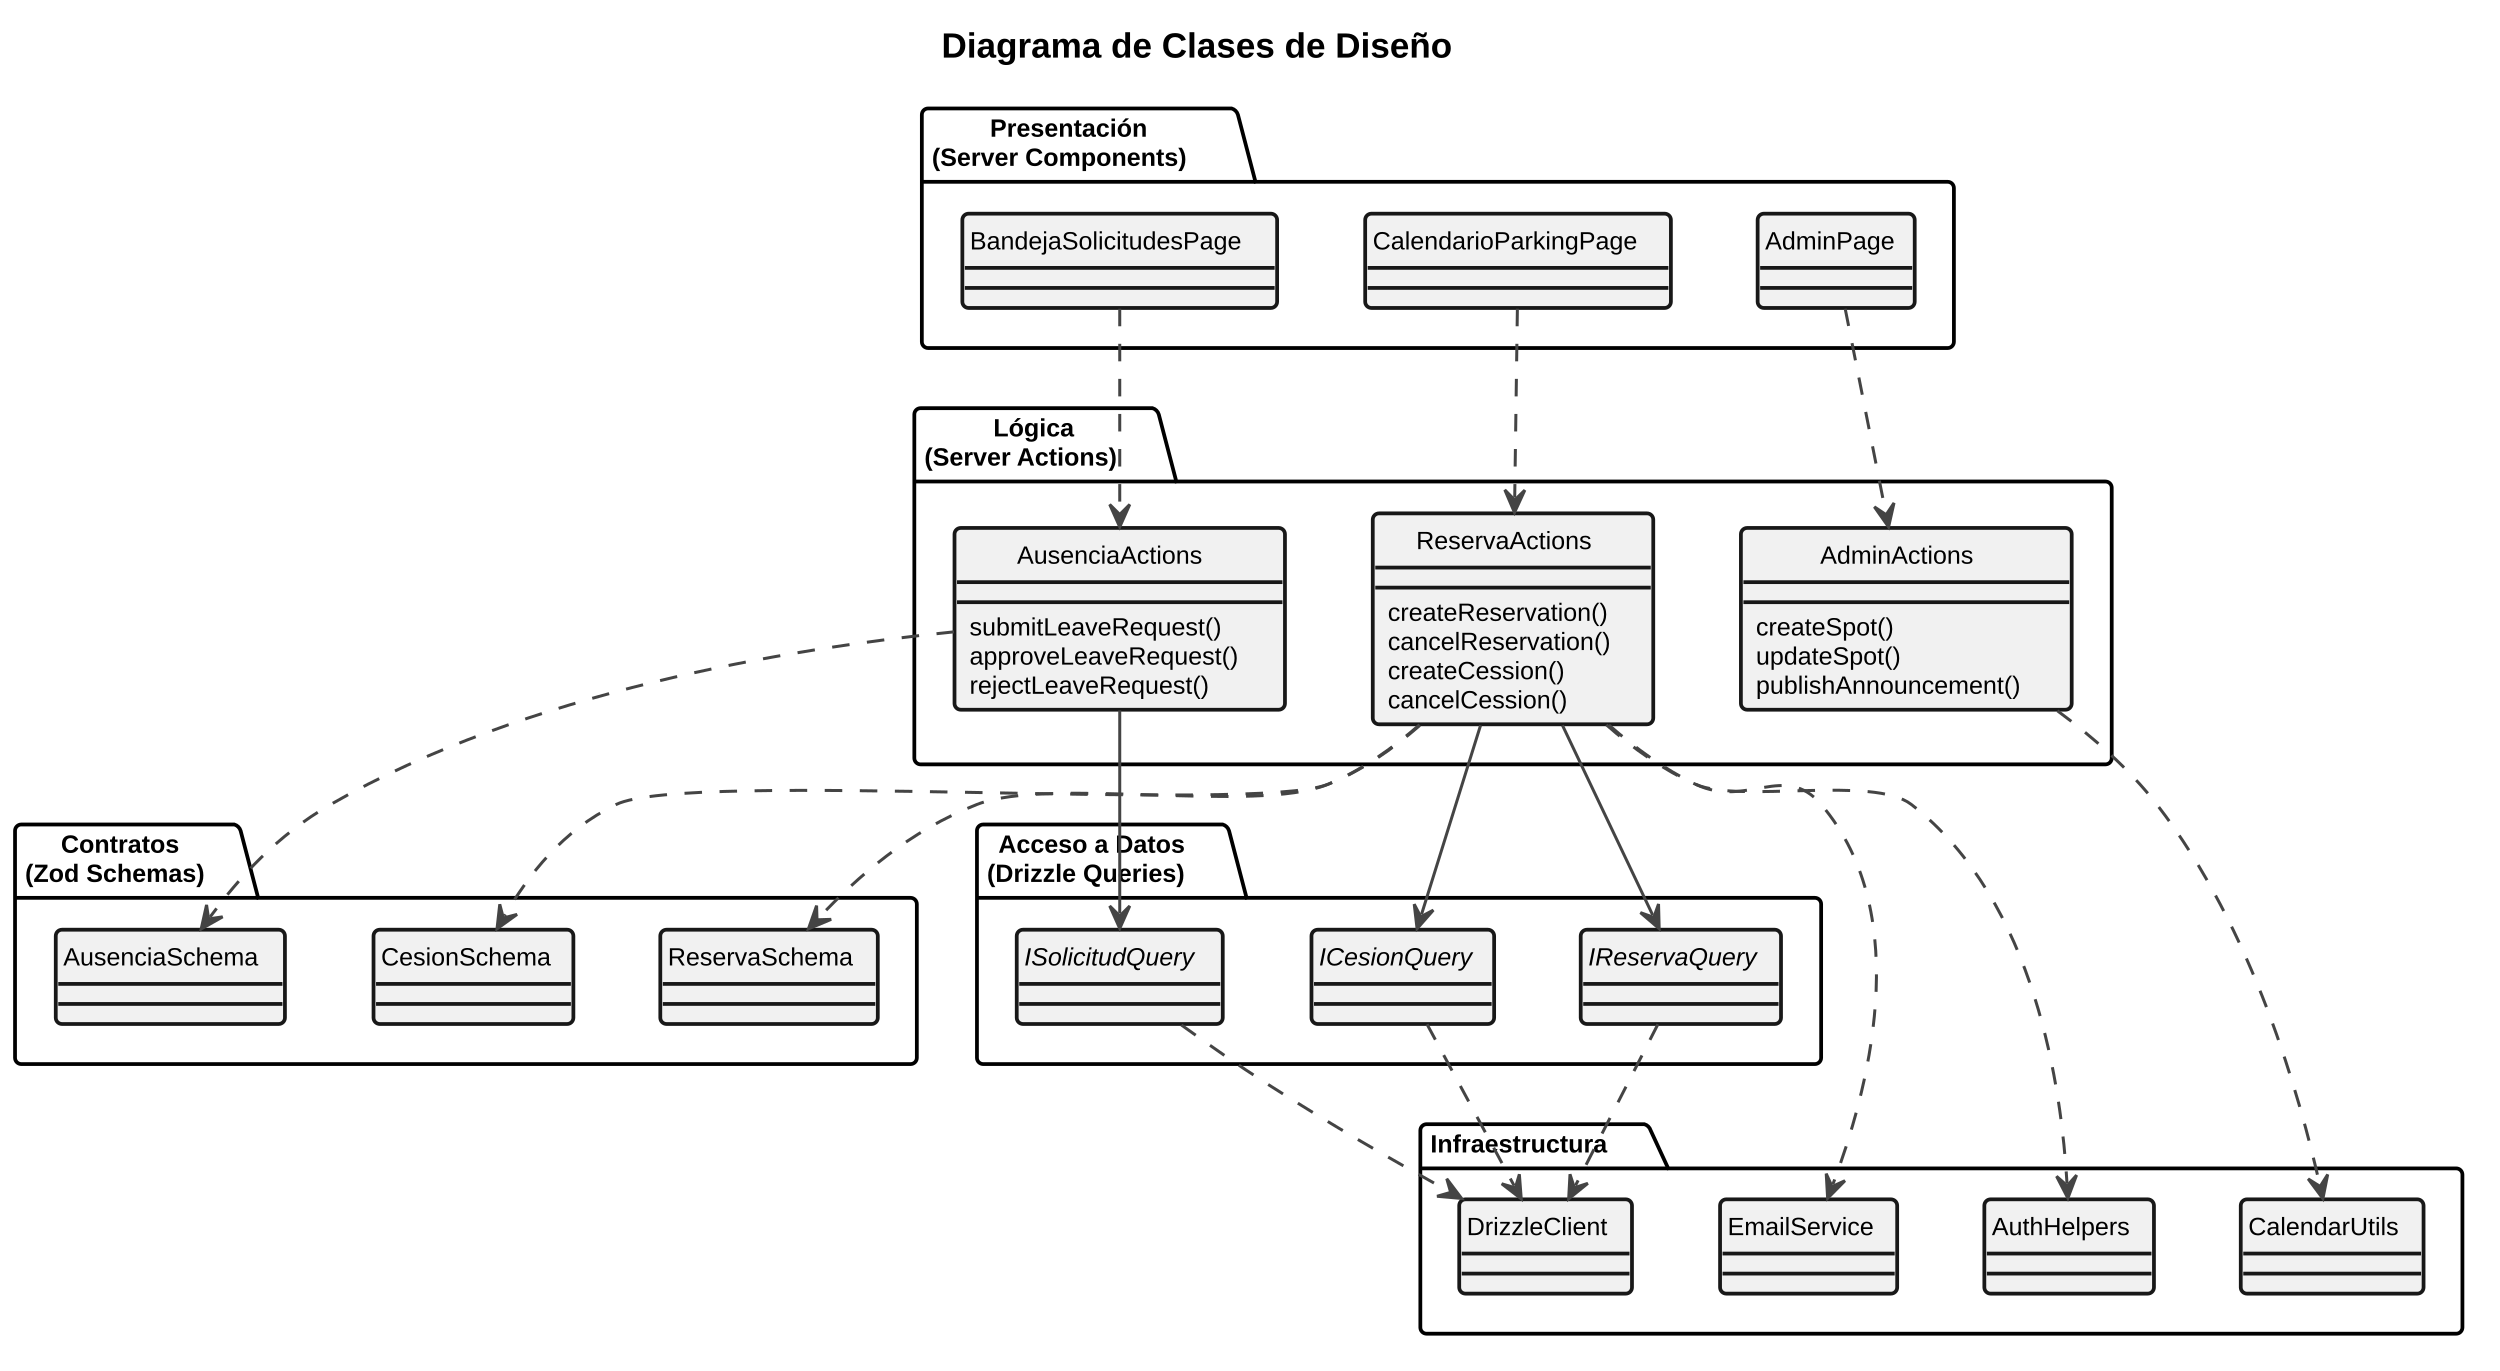
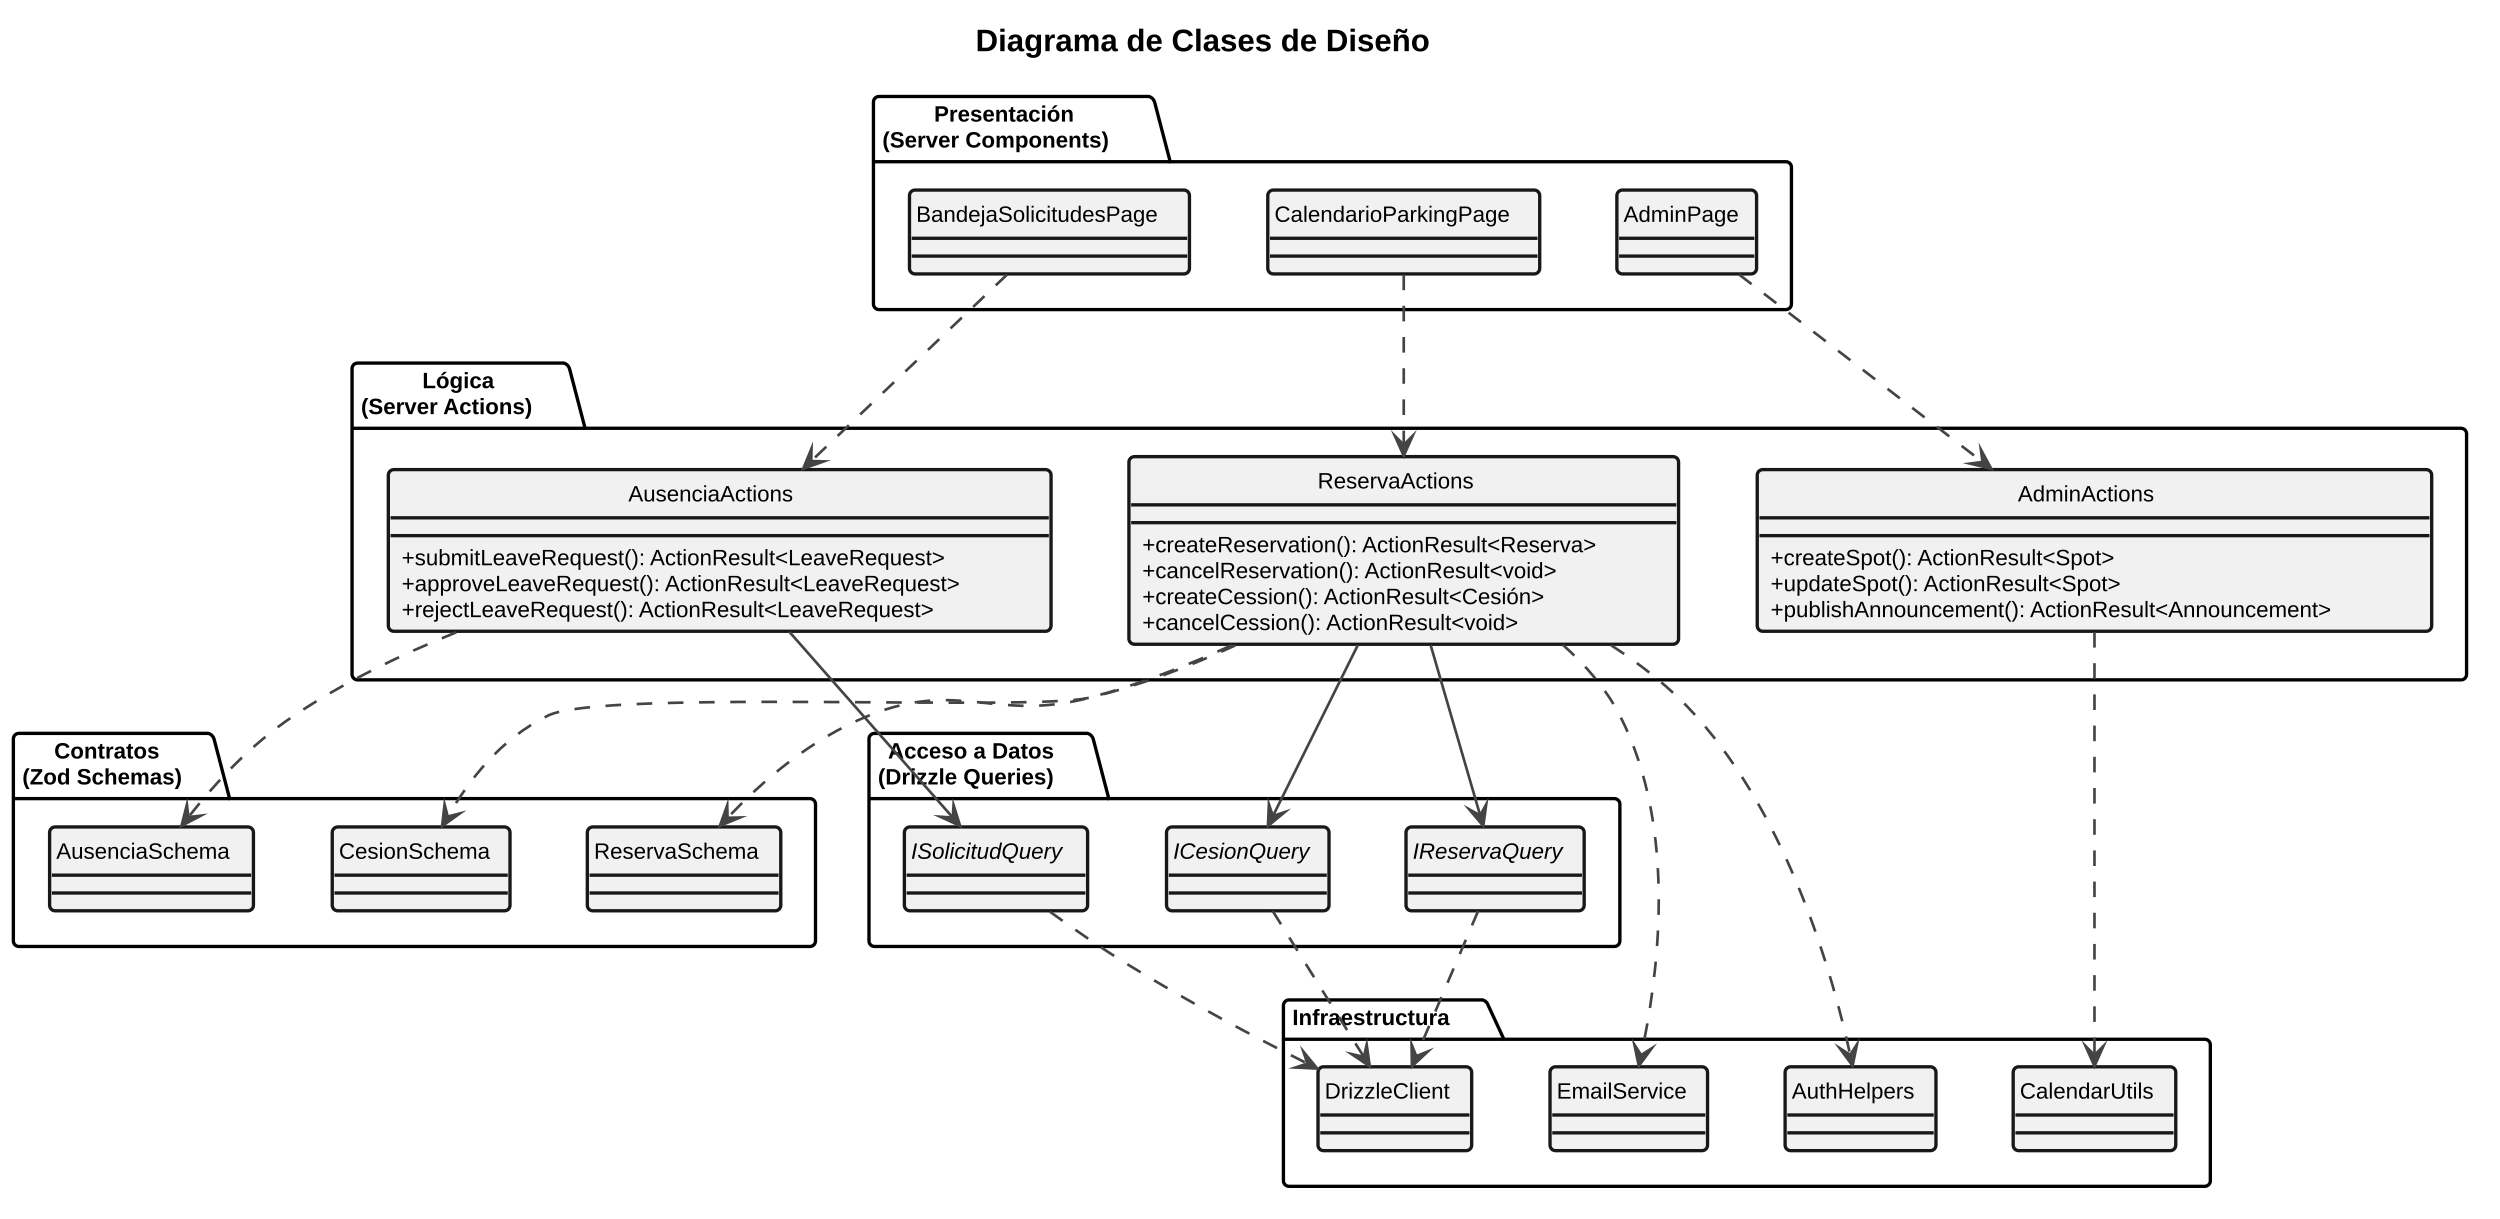
- <svg xmlns="http://www.w3.org/2000/svg" contentStyleType="text/css" data-diagram-type="CLASS" height="547px" preserveAspectRatio="none" style="width:998px;height:547px;background:#FFFFFF;" version="1.1" viewBox="0 0 998 547" width="998px" zoomAndPan="magnify">
+ <svg xmlns="http://www.w3.org/2000/svg" contentStyleType="text/css" data-diagram-type="CLASS" height="547px" preserveAspectRatio="none" style="width:1122px;height:547px;background:#FFFFFF;" version="1.1" viewBox="0 0 1122 547" width="1122px" zoomAndPan="magnify">
  <defs />
  <g>
-     <g class="title" data-source-line="1">
-       <text fill="#000000" font-family="Arial" font-size="14" font-weight="700" lengthAdjust="spacing" textLength="239.319" x="375.84" y="22.995">Diagrama de Clases de Diseño</text>
-     </g>
-     <g class="cluster" data-qualified-name="Presentaci.n.n.Server Components." data-source-line="16" id="ent0002">
-       <path d="M370.5,43.297 L491.681,43.297 A3.75,3.75 0 0 1 494.181,45.797 L501.181,72.578 L777.5,72.578 A2.5,2.5 0 0 1 780,75.078 L780,136.437 A2.5,2.5 0 0 1 777.5,138.937 L370.5,138.937 A2.5,2.5 0 0 1 368,136.437 L368,45.797 A2.5,2.5 0 0 1 370.5,43.297" fill="none" style="stroke:#000000;stroke-width:1.5;" />
-       <line style="stroke:#000000;stroke-width:1.5;" x1="368" x2="501.181" y1="72.578" y2="72.578" />
-       <text fill="#000000" font-family="Arial" font-size="10" font-weight="700" lengthAdjust="spacing" textLength="73.769" x="395.206" y="54.579">Presentación</text>
-       <text fill="#000000" font-family="Arial" font-size="10" font-weight="700" lengthAdjust="spacing" textLength="120.181" x="372" y="66.22">(Server Components)</text>
-     </g>
-     <g class="cluster" data-qualified-name="L.gica.n.Server Actions." data-source-line="24" id="ent0006">
-       <path d="M367.5,162.937 L460.087,162.937 A3.75,3.75 0 0 1 462.587,165.437 L469.587,192.218 L840.5,192.218 A2.5,2.5 0 0 1 843,194.718 L843,302.637 A2.5,2.5 0 0 1 840.5,305.137 L367.5,305.137 A2.5,2.5 0 0 1 365,302.637 L365,165.437 A2.5,2.5 0 0 1 367.5,162.937" fill="none" style="stroke:#000000;stroke-width:1.5;" />
-       <line style="stroke:#000000;stroke-width:1.5;" x1="365" x2="469.587" y1="192.218" y2="192.218" />
-       <text fill="#000000" font-family="Arial" font-size="10" font-weight="700" lengthAdjust="spacing" textLength="36.504" x="396.541" y="174.219">Lógica</text>
-       <text fill="#000000" font-family="Arial" font-size="10" font-weight="700" lengthAdjust="spacing" textLength="91.587" x="369" y="185.86">(Server Actions)</text>
-     </g>
-     <g class="cluster" data-qualified-name="Contratos.n.Zod Schemas." data-source-line="45" id="ent0010">
+     <g class="title" data-source-line="2">
+       <text fill="#000000" font-family="Arial" font-size="14" font-weight="700" lengthAdjust="spacing" textLength="239.319" x="437.84" y="22.995">Diagrama de Clases de Diseño</text>
+     </g>
+     <g class="cluster" data-qualified-name="Presentaci.n.n.Server Components." data-source-line="17" id="ent0001">
+       <path d="M394.5,43.297 L515.681,43.297 A3.75,3.75 0 0 1 518.181,45.797 L525.181,72.578 L801.5,72.578 A2.5,2.5 0 0 1 804,75.078 L804,136.437 A2.5,2.5 0 0 1 801.5,138.937 L394.5,138.937 A2.5,2.5 0 0 1 392,136.437 L392,45.797 A2.5,2.5 0 0 1 394.5,43.297" fill="none" style="stroke:#000000;stroke-width:1.5;" />
+       <line style="stroke:#000000;stroke-width:1.5;" x1="392" x2="525.181" y1="72.578" y2="72.578" />
+       <text fill="#000000" font-family="Arial" font-size="10" font-weight="700" lengthAdjust="spacing" textLength="73.769" x="419.206" y="54.579">Presentación</text>
+       <text fill="#000000" font-family="Arial" font-size="10" font-weight="700" lengthAdjust="spacing" textLength="120.181" x="396" y="66.22">(Server Components)</text>
+     </g>
+     <g class="cluster" data-qualified-name="L.gica.n.Server Actions." data-source-line="25" id="ent0005">
+       <path d="M160.5,162.937 L253.087,162.937 A3.75,3.75 0 0 1 255.587,165.437 L262.587,192.218 L1104.5,192.218 A2.5,2.5 0 0 1 1107,194.718 L1107,302.637 A2.5,2.5 0 0 1 1104.5,305.137 L160.5,305.137 A2.5,2.5 0 0 1 158,302.637 L158,165.437 A2.5,2.5 0 0 1 160.5,162.937" fill="none" style="stroke:#000000;stroke-width:1.5;" />
+       <line style="stroke:#000000;stroke-width:1.5;" x1="158" x2="262.587" y1="192.218" y2="192.218" />
+       <text fill="#000000" font-family="Arial" font-size="10" font-weight="700" lengthAdjust="spacing" textLength="36.504" x="189.542" y="174.219">Lógica</text>
+       <text fill="#000000" font-family="Arial" font-size="10" font-weight="700" lengthAdjust="spacing" textLength="91.587" x="162" y="185.86">(Server Actions)</text>
+     </g>
+     <g class="cluster" data-qualified-name="Contratos.n.Zod Schemas." data-source-line="46" id="ent0009">
      <path d="M8.5,329.137 L93.553,329.137 A3.75,3.75 0 0 1 96.053,331.637 L103.053,358.418 L363.5,358.418 A2.5,2.5 0 0 1 366,360.918 L366,422.277 A2.5,2.5 0 0 1 363.5,424.777 L8.5,424.777 A2.5,2.5 0 0 1 6,422.277 L6,331.637 A2.5,2.5 0 0 1 8.5,329.137" fill="none" style="stroke:#000000;stroke-width:1.5;" />
      <line style="stroke:#000000;stroke-width:1.5;" x1="6" x2="103.053" y1="358.418" y2="358.418" />
      <text fill="#000000" font-family="Arial" font-size="10" font-weight="700" lengthAdjust="spacing" textLength="55.391" x="24.331" y="340.419">Contratos</text>
      <text fill="#000000" font-family="Arial" font-size="10" font-weight="700" lengthAdjust="spacing" textLength="84.053" x="10" y="352.06">(Zod Schemas)</text>
    </g>
-     <g class="cluster" data-qualified-name="Acceso a Datos.n.Drizzle Queries." data-source-line="53" id="ent0014">
+     <g class="cluster" data-qualified-name="Acceso a Datos.n.Drizzle Queries." data-source-line="54" id="ent0013">
      <path d="M392.5,329.137 L488.129,329.137 A3.75,3.75 0 0 1 490.629,331.637 L497.629,358.418 L724.5,358.418 A2.5,2.5 0 0 1 727,360.918 L727,422.277 A2.5,2.5 0 0 1 724.5,424.777 L392.5,424.777 A2.5,2.5 0 0 1 390,422.277 L390,331.637 A2.5,2.5 0 0 1 392.5,329.137" fill="none" style="stroke:#000000;stroke-width:1.5;" />
      <line style="stroke:#000000;stroke-width:1.5;" x1="390" x2="497.629" y1="358.418" y2="358.418" />
      <text fill="#000000" font-family="Arial" font-size="10" font-weight="700" lengthAdjust="spacing" textLength="85.561" x="398.534" y="340.419">Acceso a Datos</text>
      <text fill="#000000" font-family="Arial" font-size="10" font-weight="700" lengthAdjust="spacing" textLength="94.629" x="394" y="352.06">(Drizzle Queries)</text>
    </g>
-     <g class="cluster" data-qualified-name="Infraestructura" data-source-line="61" id="ent0018">
-       <path d="M569.5,448.777 L656.442,448.777 A3.75,3.75 0 0 1 658.942,451.277 L665.942,466.418 L980.5,466.418 A2.5,2.5 0 0 1 983,468.918 L983,529.917 A2.5,2.5 0 0 1 980.5,532.417 L569.5,532.417 A2.5,2.5 0 0 1 567,529.917 L567,451.277 A2.5,2.5 0 0 1 569.5,448.777" fill="none" style="stroke:#000000;stroke-width:1.5;" />
-       <line style="stroke:#000000;stroke-width:1.5;" x1="567" x2="665.942" y1="466.418" y2="466.418" />
-       <text fill="#000000" font-family="Arial" font-size="10" font-weight="700" lengthAdjust="spacing" textLength="85.942" x="571" y="460.059">Infraestructura</text>
-     </g>
-     <g class="entity" data-qualified-name="Presentaci.n.n.Server Components..CalendarioParkingPage" data-source-line="17" id="ent0003">
-       <rect fill="#F1F1F1" height="37.641" rx="2.5" ry="2.5" style="stroke:#181818;stroke-width:1.5;" width="122.045" x="544.98" y="85.297" />
-       <text fill="#000000" font-family="Arial" font-size="10" lengthAdjust="spacing" textLength="116.045" x="547.98" y="99.579">CalendarioParkingPage</text>
-       <line style="stroke:#181818;stroke-width:1.5;" x1="545.98" x2="666.025" y1="106.938" y2="106.938" />
-       <line style="stroke:#181818;stroke-width:1.5;" x1="545.98" x2="666.025" y1="114.938" y2="114.938" />
-     </g>
-     <g class="entity" data-qualified-name="Presentaci.n.n.Server Components..BandejaSolicitudesPage" data-source-line="18" id="ent0004">
-       <rect fill="#F1F1F1" height="37.641" rx="2.5" ry="2.5" style="stroke:#181818;stroke-width:1.5;" width="125.658" x="384.17" y="85.297" />
-       <text fill="#000000" font-family="Arial" font-size="10" lengthAdjust="spacing" textLength="119.658" x="387.17" y="99.579">BandejaSolicitudesPage</text>
-       <line style="stroke:#181818;stroke-width:1.5;" x1="385.17" x2="508.828" y1="106.938" y2="106.938" />
-       <line style="stroke:#181818;stroke-width:1.5;" x1="385.17" x2="508.828" y1="114.938" y2="114.938" />
-     </g>
-     <g class="entity" data-qualified-name="Presentaci.n.n.Server Components..AdminPage" data-source-line="19" id="ent0005">
-       <rect fill="#F1F1F1" height="37.641" rx="2.5" ry="2.5" style="stroke:#181818;stroke-width:1.5;" width="62.704" x="701.65" y="85.297" />
-       <text fill="#000000" font-family="Arial" font-size="10" lengthAdjust="spacing" textLength="56.704" x="704.65" y="99.579">AdminPage</text>
-       <line style="stroke:#181818;stroke-width:1.5;" x1="702.65" x2="763.354" y1="106.938" y2="106.938" />
-       <line style="stroke:#181818;stroke-width:1.5;" x1="702.65" x2="763.354" y1="114.938" y2="114.938" />
-     </g>
-     <g class="entity" data-qualified-name="L.gica.n.Server Actions..ReservaActions" data-source-line="25" id="ent0007">
-       <rect fill="#F1F1F1" height="84.203" rx="2.5" ry="2.5" style="stroke:#181818;stroke-width:1.5;" width="111.971" x="548.01" y="204.937" />
-       <text fill="#000000" font-family="Arial" font-size="10" lengthAdjust="spacing" textLength="77.324" x="565.333" y="219.219">ReservaActions</text>
-       <line style="stroke:#181818;stroke-width:1.5;" x1="549.01" x2="658.981" y1="226.577" y2="226.577" />
-       <line style="stroke:#181818;stroke-width:1.5;" x1="549.01" x2="658.981" y1="234.577" y2="234.577" />
-       <text fill="#000000" font-family="Arial" font-size="10" lengthAdjust="spacing" textLength="99.541" x="554.01" y="247.86">createReservation()</text>
-       <text fill="#000000" font-family="Arial" font-size="10" lengthAdjust="spacing" textLength="99.971" x="554.01" y="259.5">cancelReservation()</text>
-       <text fill="#000000" font-family="Arial" font-size="10" lengthAdjust="spacing" textLength="78.555" x="554.01" y="271.141">createCession()</text>
-       <text fill="#000000" font-family="Arial" font-size="10" lengthAdjust="spacing" textLength="78.984" x="554.01" y="282.782">cancelCession()</text>
-     </g>
-     <g class="entity" data-qualified-name="L.gica.n.Server Actions..AusenciaActions" data-source-line="31" id="ent0008">
-       <rect fill="#F1F1F1" height="72.562" rx="2.5" ry="2.5" style="stroke:#181818;stroke-width:1.5;" width="131.917" x="381.04" y="210.757" />
-       <text fill="#000000" font-family="Arial" font-size="10" lengthAdjust="spacing" textLength="81.987" x="406.005" y="225.039">AusenciaActions</text>
-       <line style="stroke:#181818;stroke-width:1.5;" x1="382.04" x2="511.957" y1="232.398" y2="232.398" />
-       <line style="stroke:#181818;stroke-width:1.5;" x1="382.04" x2="511.957" y1="240.398" y2="240.398" />
-       <text fill="#000000" font-family="Arial" font-size="10" lengthAdjust="spacing" textLength="113.13" x="387.04" y="253.68">submitLeaveRequest()</text>
-       <text fill="#000000" font-family="Arial" font-size="10" lengthAdjust="spacing" textLength="119.917" x="387.04" y="265.32">approveLeaveRequest()</text>
-       <text fill="#000000" font-family="Arial" font-size="10" lengthAdjust="spacing" textLength="107.407" x="387.04" y="276.961">rejectLeaveRequest()</text>
-     </g>
-     <g class="entity" data-qualified-name="L.gica.n.Server Actions..AdminActions" data-source-line="36" id="ent0009">
-       <rect fill="#F1F1F1" height="72.562" rx="2.5" ry="2.5" style="stroke:#181818;stroke-width:1.5;" width="132.054" x="694.97" y="210.757" />
-       <text fill="#000000" font-family="Arial" font-size="10" lengthAdjust="spacing" textLength="68.75" x="726.622" y="225.039">AdminActions</text>
-       <line style="stroke:#181818;stroke-width:1.5;" x1="695.97" x2="826.024" y1="232.398" y2="232.398" />
-       <line style="stroke:#181818;stroke-width:1.5;" x1="695.97" x2="826.024" y1="240.398" y2="240.398" />
-       <text fill="#000000" font-family="Arial" font-size="10" lengthAdjust="spacing" textLength="62.5" x="700.97" y="253.68">createSpot()</text>
-       <text fill="#000000" font-family="Arial" font-size="10" lengthAdjust="spacing" textLength="65.772" x="700.97" y="265.32">updateSpot()</text>
-       <text fill="#000000" font-family="Arial" font-size="10" lengthAdjust="spacing" textLength="120.054" x="700.97" y="276.961">publishAnnouncement()</text>
-     </g>
-     <g class="entity" data-qualified-name="Contratos.n.Zod Schemas..ReservaSchema" data-source-line="46" id="ent0011">
+     <g class="cluster" data-qualified-name="Infraestructura" data-source-line="62" id="ent0017">
+       <path d="M578.5,448.777 L665.442,448.777 A3.75,3.75 0 0 1 667.942,451.277 L674.942,466.418 L989.5,466.418 A2.5,2.5 0 0 1 992,468.918 L992,529.917 A2.5,2.5 0 0 1 989.5,532.417 L578.5,532.417 A2.5,2.5 0 0 1 576,529.917 L576,451.277 A2.5,2.5 0 0 1 578.5,448.777" fill="none" style="stroke:#000000;stroke-width:1.5;" />
+       <line style="stroke:#000000;stroke-width:1.5;" x1="576" x2="674.942" y1="466.418" y2="466.418" />
+       <text fill="#000000" font-family="Arial" font-size="10" font-weight="700" lengthAdjust="spacing" textLength="85.942" x="580" y="460.059">Infraestructura</text>
+     </g>
+     <g class="entity" data-qualified-name="Presentaci.n.n.Server Components..CalendarioParkingPage" data-source-line="18" id="ent0002">
+       <rect fill="#F1F1F1" height="37.641" rx="2.5" ry="2.5" style="stroke:#181818;stroke-width:1.5;" width="122.045" x="568.98" y="85.297" />
+       <text fill="#000000" font-family="Arial" font-size="10" lengthAdjust="spacing" textLength="116.045" x="571.98" y="99.579">CalendarioParkingPage</text>
+       <line style="stroke:#181818;stroke-width:1.5;" x1="569.98" x2="690.025" y1="106.938" y2="106.938" />
+       <line style="stroke:#181818;stroke-width:1.5;" x1="569.98" x2="690.025" y1="114.938" y2="114.938" />
+     </g>
+     <g class="entity" data-qualified-name="Presentaci.n.n.Server Components..BandejaSolicitudesPage" data-source-line="19" id="ent0003">
+       <rect fill="#F1F1F1" height="37.641" rx="2.5" ry="2.5" style="stroke:#181818;stroke-width:1.5;" width="125.658" x="408.17" y="85.297" />
+       <text fill="#000000" font-family="Arial" font-size="10" lengthAdjust="spacing" textLength="119.658" x="411.17" y="99.579">BandejaSolicitudesPage</text>
+       <line style="stroke:#181818;stroke-width:1.5;" x1="409.17" x2="532.828" y1="106.938" y2="106.938" />
+       <line style="stroke:#181818;stroke-width:1.5;" x1="409.17" x2="532.828" y1="114.938" y2="114.938" />
+     </g>
+     <g class="entity" data-qualified-name="Presentaci.n.n.Server Components..AdminPage" data-source-line="20" id="ent0004">
+       <rect fill="#F1F1F1" height="37.641" rx="2.5" ry="2.5" style="stroke:#181818;stroke-width:1.5;" width="62.704" x="725.65" y="85.297" />
+       <text fill="#000000" font-family="Arial" font-size="10" lengthAdjust="spacing" textLength="56.704" x="728.65" y="99.579">AdminPage</text>
+       <line style="stroke:#181818;stroke-width:1.5;" x1="726.65" x2="787.354" y1="106.938" y2="106.938" />
+       <line style="stroke:#181818;stroke-width:1.5;" x1="726.65" x2="787.354" y1="114.938" y2="114.938" />
+     </g>
+     <g class="entity" data-qualified-name="L.gica.n.Server Actions..ReservaActions" data-source-line="26" id="ent0006">
+       <rect fill="#F1F1F1" height="84.203" rx="2.5" ry="2.5" style="stroke:#181818;stroke-width:1.5;" width="246.688" x="506.66" y="204.937" />
+       <text fill="#000000" font-family="Arial" font-size="10" lengthAdjust="spacing" textLength="77.324" x="591.342" y="219.219">ReservaActions</text>
+       <line style="stroke:#181818;stroke-width:1.5;" x1="507.66" x2="752.347" y1="226.577" y2="226.577" />
+       <line style="stroke:#181818;stroke-width:1.5;" x1="507.66" x2="752.347" y1="234.577" y2="234.577" />
+       <text fill="#000000" font-family="Arial" font-size="10" lengthAdjust="spacing" textLength="234.688" x="512.66" y="247.86">+createReservation(): ActionResult&lt;Reserva&gt;</text>
+       <text fill="#000000" font-family="Arial" font-size="10" lengthAdjust="spacing" textLength="215.659" x="512.66" y="259.5">+cancelReservation(): ActionResult&lt;void&gt;</text>
+       <text fill="#000000" font-family="Arial" font-size="10" lengthAdjust="spacing" textLength="206.66" x="512.66" y="271.141">+createCession(): ActionResult&lt;Cesión&gt;</text>
+       <text fill="#000000" font-family="Arial" font-size="10" lengthAdjust="spacing" textLength="194.673" x="512.66" y="282.782">+cancelCession(): ActionResult&lt;void&gt;</text>
+     </g>
+     <g class="entity" data-qualified-name="L.gica.n.Server Actions..AusenciaActions" data-source-line="32" id="ent0007">
+       <rect fill="#F1F1F1" height="72.562" rx="2.5" ry="2.5" style="stroke:#181818;stroke-width:1.5;" width="297.435" x="174.28" y="210.757" />
+       <text fill="#000000" font-family="Arial" font-size="10" lengthAdjust="spacing" textLength="81.987" x="282.004" y="225.039">AusenciaActions</text>
+       <line style="stroke:#181818;stroke-width:1.5;" x1="175.28" x2="470.715" y1="232.398" y2="232.398" />
+       <line style="stroke:#181818;stroke-width:1.5;" x1="175.28" x2="470.715" y1="240.398" y2="240.398" />
+       <text fill="#000000" font-family="Arial" font-size="10" lengthAdjust="spacing" textLength="278.647" x="180.28" y="253.68">+submitLeaveRequest(): ActionResult&lt;LeaveRequest&gt;</text>
+       <text fill="#000000" font-family="Arial" font-size="10" lengthAdjust="spacing" textLength="285.435" x="180.28" y="265.32">+approveLeaveRequest(): ActionResult&lt;LeaveRequest&gt;</text>
+       <text fill="#000000" font-family="Arial" font-size="10" lengthAdjust="spacing" textLength="272.925" x="180.28" y="276.961">+rejectLeaveRequest(): ActionResult&lt;LeaveRequest&gt;</text>
+     </g>
+     <g class="entity" data-qualified-name="L.gica.n.Server Actions..AdminActions" data-source-line="37" id="ent0008">
+       <rect fill="#F1F1F1" height="72.562" rx="2.5" ry="2.5" style="stroke:#181818;stroke-width:1.5;" width="302.693" x="788.65" y="210.757" />
+       <text fill="#000000" font-family="Arial" font-size="10" lengthAdjust="spacing" textLength="68.75" x="905.622" y="225.039">AdminActions</text>
+       <line style="stroke:#181818;stroke-width:1.5;" x1="789.65" x2="1090.343" y1="232.398" y2="232.398" />
+       <line style="stroke:#181818;stroke-width:1.5;" x1="789.65" x2="1090.343" y1="240.398" y2="240.398" />
+       <text fill="#000000" font-family="Arial" font-size="10" lengthAdjust="spacing" textLength="179.761" x="794.65" y="253.68">+createSpot(): ActionResult&lt;Spot&gt;</text>
+       <text fill="#000000" font-family="Arial" font-size="10" lengthAdjust="spacing" textLength="183.032" x="794.65" y="265.32">+updateSpot(): ActionResult&lt;Spot&gt;</text>
+       <text fill="#000000" font-family="Arial" font-size="10" lengthAdjust="spacing" textLength="290.693" x="794.65" y="276.961">+publishAnnouncement(): ActionResult&lt;Announcement&gt;</text>
+     </g>
+     <g class="entity" data-qualified-name="Contratos.n.Zod Schemas..ReservaSchema" data-source-line="47" id="ent0010">
      <rect fill="#F1F1F1" height="37.641" rx="2.5" ry="2.5" style="stroke:#181818;stroke-width:1.5;" width="86.825" x="263.59" y="371.137" />
      <text fill="#000000" font-family="Arial" font-size="10" lengthAdjust="spacing" textLength="80.825" x="266.59" y="385.419">ReservaSchema</text>
      <line style="stroke:#181818;stroke-width:1.5;" x1="264.59" x2="349.415" y1="392.777" y2="392.777" />
      <line style="stroke:#181818;stroke-width:1.5;" x1="264.59" x2="349.415" y1="400.777" y2="400.777" />
    </g>
-     <g class="entity" data-qualified-name="Contratos.n.Zod Schemas..CesionSchema" data-source-line="47" id="ent0012">
+     <g class="entity" data-qualified-name="Contratos.n.Zod Schemas..CesionSchema" data-source-line="48" id="ent0011">
      <rect fill="#F1F1F1" height="37.641" rx="2.5" ry="2.5" style="stroke:#181818;stroke-width:1.5;" width="79.784" x="149.11" y="371.137" />
      <text fill="#000000" font-family="Arial" font-size="10" lengthAdjust="spacing" textLength="73.784" x="152.11" y="385.419">CesionSchema</text>
      <line style="stroke:#181818;stroke-width:1.5;" x1="150.11" x2="227.894" y1="392.777" y2="392.777" />
      <line style="stroke:#181818;stroke-width:1.5;" x1="150.11" x2="227.894" y1="400.777" y2="400.777" />
    </g>
-     <g class="entity" data-qualified-name="Contratos.n.Zod Schemas..AusenciaSchema" data-source-line="48" id="ent0013">
+     <g class="entity" data-qualified-name="Contratos.n.Zod Schemas..AusenciaSchema" data-source-line="49" id="ent0012">
      <rect fill="#F1F1F1" height="37.641" rx="2.5" ry="2.5" style="stroke:#181818;stroke-width:1.5;" width="91.488" x="22.26" y="371.137" />
      <text fill="#000000" font-family="Arial" font-size="10" lengthAdjust="spacing" textLength="85.488" x="25.26" y="385.419">AusenciaSchema</text>
      <line style="stroke:#181818;stroke-width:1.5;" x1="23.26" x2="112.748" y1="392.777" y2="392.777" />
      <line style="stroke:#181818;stroke-width:1.5;" x1="23.26" x2="112.748" y1="400.777" y2="400.777" />
    </g>
-     <g class="entity" data-qualified-name="Acceso a Datos.n.Drizzle Queries..IReservaQuery" data-source-line="54" id="ent0015">
+     <g class="entity" data-qualified-name="Acceso a Datos.n.Drizzle Queries..IReservaQuery" data-source-line="55" id="ent0014">
      <rect fill="#F1F1F1" height="37.641" rx="2.5" ry="2.5" style="stroke:#181818;stroke-width:1.5;" width="79.96" x="631.02" y="371.137" />
      <text fill="#000000" font-family="Arial" font-size="10" font-style="italic" lengthAdjust="spacing" textLength="73.96" x="634.02" y="385.419">IReservaQuery</text>
      <line style="stroke:#181818;stroke-width:1.5;" x1="632.02" x2="709.98" y1="392.777" y2="392.777" />
      <line style="stroke:#181818;stroke-width:1.5;" x1="632.02" x2="709.98" y1="400.777" y2="400.777" />
    </g>
-     <g class="entity" data-qualified-name="Acceso a Datos.n.Drizzle Queries..ICesionQuery" data-source-line="55" id="ent0016">
+     <g class="entity" data-qualified-name="Acceso a Datos.n.Drizzle Queries..ICesionQuery" data-source-line="56" id="ent0015">
      <rect fill="#F1F1F1" height="37.641" rx="2.5" ry="2.5" style="stroke:#181818;stroke-width:1.5;" width="72.919" x="523.54" y="371.137" />
      <text fill="#000000" font-family="Arial" font-size="10" font-style="italic" lengthAdjust="spacing" textLength="66.919" x="526.54" y="385.419">ICesionQuery</text>
      <line style="stroke:#181818;stroke-width:1.5;" x1="524.54" x2="595.459" y1="392.777" y2="392.777" />
      <line style="stroke:#181818;stroke-width:1.5;" x1="524.54" x2="595.459" y1="400.777" y2="400.777" />
    </g>
-     <g class="entity" data-qualified-name="Acceso a Datos.n.Drizzle Queries..ISolicitudQuery" data-source-line="56" id="ent0017">
+     <g class="entity" data-qualified-name="Acceso a Datos.n.Drizzle Queries..ISolicitudQuery" data-source-line="57" id="ent0016">
      <rect fill="#F1F1F1" height="37.641" rx="2.5" ry="2.5" style="stroke:#181818;stroke-width:1.5;" width="82.245" x="405.88" y="371.137" />
      <text fill="#000000" font-family="Arial" font-size="10" font-style="italic" lengthAdjust="spacing" textLength="76.245" x="408.88" y="385.419">ISolicitudQuery</text>
      <line style="stroke:#181818;stroke-width:1.5;" x1="406.88" x2="487.125" y1="392.777" y2="392.777" />
      <line style="stroke:#181818;stroke-width:1.5;" x1="406.88" x2="487.125" y1="400.777" y2="400.777" />
    </g>
-     <g class="entity" data-qualified-name="Infraestructura.DrizzleClient" data-source-line="62" id="ent0019">
-       <rect fill="#F1F1F1" height="37.641" rx="2.5" ry="2.5" style="stroke:#181818;stroke-width:1.5;" width="68.969" x="582.52" y="478.777" />
-       <text fill="#000000" font-family="Arial" font-size="10" lengthAdjust="spacing" textLength="62.969" x="585.52" y="493.059">DrizzleClient</text>
-       <line style="stroke:#181818;stroke-width:1.5;" x1="583.52" x2="650.489" y1="500.418" y2="500.418" />
-       <line style="stroke:#181818;stroke-width:1.5;" x1="583.52" x2="650.489" y1="508.418" y2="508.418" />
-     </g>
-     <g class="entity" data-qualified-name="Infraestructura.AuthHelpers" data-source-line="63" id="ent0020">
-       <rect fill="#F1F1F1" height="37.641" rx="2.5" ry="2.5" style="stroke:#181818;stroke-width:1.5;" width="67.709" x="792.15" y="478.777" />
-       <text fill="#000000" font-family="Arial" font-size="10" lengthAdjust="spacing" textLength="61.709" x="795.15" y="493.059">AuthHelpers</text>
-       <line style="stroke:#181818;stroke-width:1.5;" x1="793.15" x2="858.859" y1="500.418" y2="500.418" />
-       <line style="stroke:#181818;stroke-width:1.5;" x1="793.15" x2="858.859" y1="508.418" y2="508.418" />
-     </g>
-     <g class="entity" data-qualified-name="Infraestructura.EmailService" data-source-line="64" id="ent0021">
-       <rect fill="#F1F1F1" height="37.641" rx="2.5" ry="2.5" style="stroke:#181818;stroke-width:1.5;" width="70.702" x="686.65" y="478.777" />
-       <text fill="#000000" font-family="Arial" font-size="10" lengthAdjust="spacing" textLength="64.702" x="689.65" y="493.059">EmailService</text>
-       <line style="stroke:#181818;stroke-width:1.5;" x1="687.65" x2="756.352" y1="500.418" y2="500.418" />
-       <line style="stroke:#181818;stroke-width:1.5;" x1="687.65" x2="756.352" y1="508.418" y2="508.418" />
-     </g>
-     <g class="entity" data-qualified-name="Infraestructura.CalendarUtils" data-source-line="65" id="ent0022">
-       <rect fill="#F1F1F1" height="37.641" rx="2.5" ry="2.5" style="stroke:#181818;stroke-width:1.5;" width="72.973" x="894.51" y="478.777" />
-       <text fill="#000000" font-family="Arial" font-size="10" lengthAdjust="spacing" textLength="66.973" x="897.51" y="493.059">CalendarUtils</text>
-       <line style="stroke:#181818;stroke-width:1.5;" x1="895.51" x2="966.483" y1="500.418" y2="500.418" />
-       <line style="stroke:#181818;stroke-width:1.5;" x1="895.51" x2="966.483" y1="508.418" y2="508.418" />
-     </g>
-     <g class="link" data-entity-1="ent0003" data-entity-2="ent0007" data-link-type="dependency" data-source-line="70" id="lnk23">
-       <path codeLine="70" d="M605.74,123.247 C605.45,143.687 605.054,171.597 604.674,198.607" fill="none" id="CalendarioParkingPage-to-ReservaActions" style="stroke:#444444;stroke-width:1.2;stroke-dasharray:7,7;" />
-       <polygon fill="#444444" points="604.59,204.607,608.716,195.664,604.66,199.607,600.717,195.552,604.59,204.607" style="stroke:#444444;stroke-width:1.2;" />
-     </g>
-     <g class="link" data-entity-1="ent0004" data-entity-2="ent0008" data-link-type="dependency" data-source-line="71" id="lnk24">
-       <path codeLine="71" d="M447,123.247 C447,145.177 447,176.597 447,204.377" fill="none" id="BandejaSolicitudesPage-to-AusenciaActions" style="stroke:#444444;stroke-width:1.2;stroke-dasharray:7,7;" />
-       <polygon fill="#444444" points="447,210.377,451,201.377,447,205.377,443,201.377,447,210.377" style="stroke:#444444;stroke-width:1.2;" />
-     </g>
-     <g class="link" data-entity-1="ent0005" data-entity-2="ent0009" data-link-type="dependency" data-source-line="72" id="lnk25">
-       <path codeLine="72" d="M736.6,123.247 C740.96,145.177 747.231,176.712 752.751,204.492" fill="none" id="AdminPage-to-AdminActions" style="stroke:#444444;stroke-width:1.2;stroke-dasharray:7,7;" />
-       <polygon fill="#444444" points="753.92,210.377,756.089,200.77,752.946,205.473,748.243,202.329,753.92,210.377" style="stroke:#444444;stroke-width:1.2;" />
-     </g>
-     <g class="link" data-entity-1="ent0007" data-entity-2="ent0011" data-link-type="dependency" data-source-line="74" id="lnk26">
-       <path codeLine="74" d="M566.68,289.317 C555.84,298.797 543.3,307.677 530,313.137 C501.17,324.967 419.04,309.837 390,321.137 C362.95,331.667 342.153,350.179 326.833,366.449" fill="none" id="ReservaActions-to-ReservaSchema" style="stroke:#444444;stroke-width:1.2;stroke-dasharray:7,7;" />
-       <polygon fill="#444444" points="322.72,370.817,331.802,367.007,326.148,367.177,325.978,361.522,322.72,370.817" style="stroke:#444444;stroke-width:1.2;" />
-     </g>
-     <g class="link" data-entity-1="ent0007" data-entity-2="ent0012" data-link-type="dependency" data-source-line="75" id="lnk27">
-       <path codeLine="75" d="M566.79,289.577 C555.94,299.057 543.38,307.877 530,313.137 C500.62,324.697 274.43,307.407 246,321.137 C224.4,331.577 210.981,349.299 201.441,365.599" fill="none" id="ReservaActions-to-CesionSchema" style="stroke:#444444;stroke-width:1.2;stroke-dasharray:7,7;" />
-       <polygon fill="#444444" points="198.41,370.777,206.408,365.03,200.936,366.462,199.504,360.989,198.41,370.777" style="stroke:#444444;stroke-width:1.2;" />
-     </g>
-     <g class="link" data-entity-1="ent0008" data-entity-2="ent0013" data-link-type="dependency" data-source-line="76" id="lnk28">
-       <path codeLine="76" d="M380.82,252.237 C314.12,258.927 210.14,276.267 132,321.137 C110.52,333.467 95.424,350.468 83.884,366.028" fill="none" id="AusenciaActions-to-AusenciaSchema" style="stroke:#444444;stroke-width:1.2;stroke-dasharray:7,7;" />
-       <polygon fill="#444444" points="80.31,370.847,88.884,366.001,83.288,366.831,82.458,361.235,80.31,370.847" style="stroke:#444444;stroke-width:1.2;" />
-     </g>
-     <g class="link" data-entity-1="ent0007" data-entity-2="ent0015" data-link-type="dependency" data-source-line="78" id="lnk29">
-       <path codeLine="78" d="M623.74,289.557 C636.56,316.507 650.042,344.879 659.762,365.309" fill="none" id="ReservaActions-to-IReservaQuery" style="stroke:#444444;stroke-width:1.2;" />
-       <polygon fill="#444444" points="662.34,370.727,662.085,360.881,660.192,366.212,654.861,364.318,662.34,370.727" style="stroke:#444444;stroke-width:1.2;" />
-     </g>
-     <g class="link" data-entity-1="ent0007" data-entity-2="ent0016" data-link-type="dependency" data-source-line="79" id="lnk30">
-       <path codeLine="79" d="M591.04,289.557 C582.62,316.507 573.859,344.57 567.479,365" fill="none" id="ReservaActions-to-ICesionQuery" style="stroke:#444444;stroke-width:1.2;" />
-       <polygon fill="#444444" points="565.69,370.727,572.191,363.328,567.18,365.954,564.555,360.944,565.69,370.727" style="stroke:#444444;stroke-width:1.2;" />
-     </g>
-     <g class="link" data-entity-1="ent0008" data-entity-2="ent0017" data-link-type="dependency" data-source-line="80" id="lnk31">
-       <path codeLine="80" d="M447,283.597 C447,311.317 447,342.687 447,364.657" fill="none" id="AusenciaActions-to-ISolicitudQuery" style="stroke:#444444;stroke-width:1.2;" />
-       <polygon fill="#444444" points="447,370.657,451,361.657,447,365.657,443,361.657,447,370.657" style="stroke:#444444;stroke-width:1.2;" />
-     </g>
-     <g class="link" data-entity-1="ent0015" data-entity-2="ent0019" data-link-type="dependency" data-source-line="82" id="lnk32">
-       <path codeLine="82" d="M661.84,408.877 C651.91,428.307 638.879,453.784 628.939,473.244" fill="none" id="IReservaQuery-to-DrizzleClient" style="stroke:#444444;stroke-width:1.2;stroke-dasharray:7,7;" />
-       <polygon fill="#444444" points="626.21,478.587,633.866,472.392,628.484,474.134,626.742,468.752,626.21,478.587" style="stroke:#444444;stroke-width:1.2;" />
-     </g>
-     <g class="link" data-entity-1="ent0016" data-entity-2="ent0019" data-link-type="dependency" data-source-line="83" id="lnk33">
-       <path codeLine="83" d="M569.67,408.877 C580.15,428.307 593.931,453.846 604.431,473.307" fill="none" id="ICesionQuery-to-DrizzleClient" style="stroke:#444444;stroke-width:1.2;stroke-dasharray:7,7;" />
-       <polygon fill="#444444" points="607.28,478.587,606.527,468.767,604.906,474.187,599.486,472.566,607.28,478.587" style="stroke:#444444;stroke-width:1.2;" />
-     </g>
-     <g class="link" data-entity-1="ent0017" data-entity-2="ent0019" data-link-type="dependency" data-source-line="84" id="lnk34">
-       <path codeLine="84" d="M471.62,409.187 C482.07,416.727 494.47,425.397 506,432.777 C531.46,449.067 555.952,463.158 578.232,475.508" fill="none" id="ISolicitudQuery-to-DrizzleClient" style="stroke:#444444;stroke-width:1.2;stroke-dasharray:7,7;" />
-       <polygon fill="#444444" points="583.48,478.417,577.548,470.555,579.107,475.993,573.669,477.552,583.48,478.417" style="stroke:#444444;stroke-width:1.2;" />
-     </g>
-     <g class="link" data-entity-1="ent0007" data-entity-2="ent0020" data-link-type="dependency" data-source-line="86" id="lnk35">
-       <path codeLine="86" d="M641.25,289.337 C651.86,298.687 664.08,307.507 677,313.137 C694.6,320.797 747.83,309.377 763,321.137 C813.01,359.907 823.034,435.797 825.144,472.337" fill="none" id="ReservaActions-to-AuthHelpers" style="stroke:#444444;stroke-width:1.2;stroke-dasharray:7,7;" />
-       <polygon fill="#444444" points="825.49,478.327,828.965,469.111,825.202,473.335,820.978,469.572,825.49,478.327" style="stroke:#444444;stroke-width:1.2;" />
-     </g>
-     <g class="link" data-entity-1="ent0007" data-entity-2="ent0021" data-link-type="dependency" data-source-line="87" id="lnk36">
-       <path codeLine="87" d="M642.28,289.437 C652.71,298.547 664.58,307.237 677,313.137 C697.33,322.787 712.4,304.007 727,321.137 C765.26,366.007 744.95,437.674 731.71,472.734" fill="none" id="ReservaActions-to-EmailService" style="stroke:#444444;stroke-width:1.2;stroke-dasharray:7,7;" />
-       <polygon fill="#444444" points="729.59,478.347,736.512,471.34,731.356,473.669,729.028,468.514,729.59,478.347" style="stroke:#444444;stroke-width:1.2;" />
-     </g>
-     <g class="link" data-entity-1="ent0009" data-entity-2="ent0022" data-link-type="dependency" data-source-line="88" id="lnk37">
-       <path codeLine="88" d="M821.3,283.737 C835.71,294.387 850.06,307.027 861,321.137 C899.59,370.897 918.348,438.864 925.978,472.654" fill="none" id="AdminActions-to-CalendarUtils" style="stroke:#444444;stroke-width:1.2;stroke-dasharray:7,7;" />
-       <polygon fill="#444444" points="927.3,478.507,929.219,468.847,926.199,473.63,921.416,470.609,927.3,478.507" style="stroke:#444444;stroke-width:1.2;" />
+     <g class="entity" data-qualified-name="Infraestructura.DrizzleClient" data-source-line="63" id="ent0018">
+       <rect fill="#F1F1F1" height="37.641" rx="2.5" ry="2.5" style="stroke:#181818;stroke-width:1.5;" width="68.969" x="591.52" y="478.777" />
+       <text fill="#000000" font-family="Arial" font-size="10" lengthAdjust="spacing" textLength="62.969" x="594.52" y="493.059">DrizzleClient</text>
+       <line style="stroke:#181818;stroke-width:1.5;" x1="592.52" x2="659.489" y1="500.418" y2="500.418" />
+       <line style="stroke:#181818;stroke-width:1.5;" x1="592.52" x2="659.489" y1="508.418" y2="508.418" />
+     </g>
+     <g class="entity" data-qualified-name="Infraestructura.AuthHelpers" data-source-line="64" id="ent0019">
+       <rect fill="#F1F1F1" height="37.641" rx="2.5" ry="2.5" style="stroke:#181818;stroke-width:1.5;" width="67.709" x="801.15" y="478.777" />
+       <text fill="#000000" font-family="Arial" font-size="10" lengthAdjust="spacing" textLength="61.709" x="804.15" y="493.059">AuthHelpers</text>
+       <line style="stroke:#181818;stroke-width:1.5;" x1="802.15" x2="867.859" y1="500.418" y2="500.418" />
+       <line style="stroke:#181818;stroke-width:1.5;" x1="802.15" x2="867.859" y1="508.418" y2="508.418" />
+     </g>
+     <g class="entity" data-qualified-name="Infraestructura.EmailService" data-source-line="65" id="ent0020">
+       <rect fill="#F1F1F1" height="37.641" rx="2.5" ry="2.5" style="stroke:#181818;stroke-width:1.5;" width="70.702" x="695.65" y="478.777" />
+       <text fill="#000000" font-family="Arial" font-size="10" lengthAdjust="spacing" textLength="64.702" x="698.65" y="493.059">EmailService</text>
+       <line style="stroke:#181818;stroke-width:1.5;" x1="696.65" x2="765.352" y1="500.418" y2="500.418" />
+       <line style="stroke:#181818;stroke-width:1.5;" x1="696.65" x2="765.352" y1="508.418" y2="508.418" />
+     </g>
+     <g class="entity" data-qualified-name="Infraestructura.CalendarUtils" data-source-line="66" id="ent0021">
+       <rect fill="#F1F1F1" height="37.641" rx="2.5" ry="2.5" style="stroke:#181818;stroke-width:1.5;" width="72.973" x="903.51" y="478.777" />
+       <text fill="#000000" font-family="Arial" font-size="10" lengthAdjust="spacing" textLength="66.973" x="906.51" y="493.059">CalendarUtils</text>
+       <line style="stroke:#181818;stroke-width:1.5;" x1="904.51" x2="975.483" y1="500.418" y2="500.418" />
+       <line style="stroke:#181818;stroke-width:1.5;" x1="904.51" x2="975.483" y1="508.418" y2="508.418" />
+     </g>
+     <g class="link" data-entity-1="ent0002" data-entity-2="ent0006" data-link-type="dependency" data-source-line="71" id="lnk22">
+       <path codeLine="71" d="M630,123.247 C630,143.687 630,172.597 630,199.607" fill="none" id="CalendarioParkingPage-to-ReservaActions" style="stroke:#444444;stroke-width:1.2;stroke-dasharray:7,7;" />
+       <polygon fill="#444444" points="630,204.607,634,195.607,630,199.607,626,195.607,630,204.607" style="stroke:#444444;stroke-width:1.2;stroke-linejoin:miter;stroke-miterlimit:10;" />
+     </g>
+     <g class="link" data-entity-1="ent0003" data-entity-2="ent0007" data-link-type="dependency" data-source-line="72" id="lnk23">
+       <path codeLine="72" d="M451.95,123.247 C428.92,145.177 393.241,179.149 364.071,206.929" fill="none" id="BandejaSolicitudesPage-to-AusenciaActions" style="stroke:#444444;stroke-width:1.2;stroke-dasharray:7,7;" />
+       <polygon fill="#444444" points="360.45,210.377,369.726,207.067,364.071,206.929,364.209,201.274,360.45,210.377" style="stroke:#444444;stroke-width:1.2;stroke-linejoin:miter;stroke-miterlimit:10;" />
+     </g>
+     <g class="link" data-entity-1="ent0004" data-entity-2="ent0008" data-link-type="dependency" data-source-line="73" id="lnk24">
+       <path codeLine="73" d="M780.55,123.247 C809.03,145.177 853.658,179.547 889.738,207.327" fill="none" id="AdminPage-to-AdminActions" style="stroke:#444444;stroke-width:1.2;stroke-dasharray:7,7;" />
+       <polygon fill="#444444" points="893.7,210.377,889.009,201.717,889.738,207.327,884.129,208.056,893.7,210.377" style="stroke:#444444;stroke-width:1.2;stroke-linejoin:miter;stroke-miterlimit:10;" />
+     </g>
+     <g class="link" data-entity-1="ent0006" data-entity-2="ent0010" data-link-type="dependency" data-source-line="75" id="lnk25">
+       <path codeLine="75" d="M552.77,289.597 C532.54,298.827 510.39,307.527 489,313.137 C446.3,324.337 430.95,304.647 390,321.137 C363.25,331.907 341.909,350.877 326.519,367.027" fill="none" id="ReservaActions-to-ReservaSchema" style="stroke:#444444;stroke-width:1.2;stroke-dasharray:7,7;" />
+       <polygon fill="#444444" points="323.07,370.647,332.175,366.891,326.519,367.027,326.383,361.372,323.07,370.647" style="stroke:#444444;stroke-width:1.2;stroke-linejoin:miter;stroke-miterlimit:10;" />
+     </g>
+     <g class="link" data-entity-1="ent0006" data-entity-2="ent0011" data-link-type="dependency" data-source-line="76" id="lnk26">
+       <path codeLine="76" d="M554.42,289.637 C533.79,299.107 511.04,307.917 489,313.137 C462.71,319.367 270.3,309.327 246,321.137 C224.42,331.627 210.5,350.204 200.95,366.484" fill="none" id="ReservaActions-to-CesionSchema" style="stroke:#444444;stroke-width:1.2;stroke-dasharray:7,7;" />
+       <polygon fill="#444444" points="198.42,370.797,206.424,365.058,200.95,366.484,199.524,361.01,198.42,370.797" style="stroke:#444444;stroke-width:1.2;stroke-linejoin:miter;stroke-miterlimit:10;" />
+     </g>
+     <g class="link" data-entity-1="ent0007" data-entity-2="ent0012" data-link-type="dependency" data-source-line="77" id="lnk27">
+       <path codeLine="77" d="M204.76,283.777 C179.68,293.917 154.13,306.317 132,321.137 C111.82,334.647 96.418,351.682 84.548,366.722" fill="none" id="AusenciaActions-to-AusenciaSchema" style="stroke:#444444;stroke-width:1.2;stroke-dasharray:7,7;" />
+       <polygon fill="#444444" points="81.45,370.647,90.166,366.06,84.548,366.722,83.886,361.104,81.45,370.647" style="stroke:#444444;stroke-width:1.2;stroke-linejoin:miter;stroke-miterlimit:10;" />
+     </g>
+     <g class="link" data-entity-1="ent0006" data-entity-2="ent0014" data-link-type="dependency" data-source-line="79" id="lnk28">
+       <path codeLine="79" d="M642.08,289.557 C649.92,316.507 658.352,345.496 664.302,365.926" fill="none" id="ReservaActions-to-IReservaQuery" style="stroke:#444444;stroke-width:1.2;" />
+       <polygon fill="#444444" points="665.7,370.727,667.024,360.967,664.302,365.926,659.343,363.204,665.7,370.727" style="stroke:#444444;stroke-width:1.2;stroke-linejoin:miter;stroke-miterlimit:10;" />
+     </g>
+     <g class="link" data-entity-1="ent0006" data-entity-2="ent0015" data-link-type="dependency" data-source-line="80" id="lnk29">
+       <path codeLine="80" d="M609.38,289.557 C595.99,316.507 581.425,345.819 571.275,366.249" fill="none" id="ReservaActions-to-ICesionQuery" style="stroke:#444444;stroke-width:1.2;" />
+       <polygon fill="#444444" points="569.05,370.727,576.637,364.447,571.275,366.249,569.472,360.887,569.05,370.727" style="stroke:#444444;stroke-width:1.2;stroke-linejoin:miter;stroke-miterlimit:10;" />
+     </g>
+     <g class="link" data-entity-1="ent0007" data-entity-2="ent0016" data-link-type="dependency" data-source-line="81" id="lnk30">
+       <path codeLine="81" d="M354.29,283.597 C378.68,311.317 408.256,344.934 427.596,366.904" fill="none" id="AusenciaActions-to-ISolicitudQuery" style="stroke:#444444;stroke-width:1.2;" />
+       <polygon fill="#444444" points="430.9,370.657,427.956,361.258,427.596,366.904,421.951,366.544,430.9,370.657" style="stroke:#444444;stroke-width:1.2;stroke-linejoin:miter;stroke-miterlimit:10;" />
+     </g>
+     <g class="link" data-entity-1="ent0014" data-entity-2="ent0018" data-link-type="dependency" data-source-line="83" id="lnk31">
+       <path codeLine="83" d="M663.37,408.877 C655.09,428.307 643.92,454.527 635.63,473.987" fill="none" id="IReservaQuery-to-DrizzleClient" style="stroke:#444444;stroke-width:1.2;stroke-dasharray:7,7;" />
+       <polygon fill="#444444" points="633.67,478.587,640.877,471.875,635.63,473.987,633.517,468.739,633.67,478.587" style="stroke:#444444;stroke-width:1.2;stroke-linejoin:miter;stroke-miterlimit:10;" />
+     </g>
+     <g class="link" data-entity-1="ent0015" data-entity-2="ent0018" data-link-type="dependency" data-source-line="84" id="lnk32">
+       <path codeLine="84" d="M571.2,408.877 C583.33,428.307 599.94,454.887 612.1,474.347" fill="none" id="ICesionQuery-to-DrizzleClient" style="stroke:#444444;stroke-width:1.2;stroke-dasharray:7,7;" />
+       <polygon fill="#444444" points="614.75,478.587,613.373,468.835,612.1,474.347,606.588,473.074,614.75,478.587" style="stroke:#444444;stroke-width:1.2;stroke-linejoin:miter;stroke-miterlimit:10;" />
+     </g>
+     <g class="link" data-entity-1="ent0016" data-entity-2="ent0018" data-link-type="dependency" data-source-line="85" id="lnk33">
+       <path codeLine="85" d="M471.21,409.177 C481.7,416.787 494.25,425.527 506,432.777 C533.92,449.997 562.424,465.078 586.745,477.328" fill="none" id="ISolicitudQuery-to-DrizzleClient" style="stroke:#444444;stroke-width:1.2;stroke-dasharray:7,7;" />
+       <polygon fill="#444444" points="591.21,479.577,584.971,471.956,586.745,477.328,581.373,479.101,591.21,479.577" style="stroke:#444444;stroke-width:1.2;stroke-linejoin:miter;stroke-miterlimit:10;" />
+     </g>
+     <g class="link" data-entity-1="ent0006" data-entity-2="ent0019" data-link-type="dependency" data-source-line="87" id="lnk34">
+       <path codeLine="87" d="M723.11,289.627 C736.99,298.617 750.23,309.107 761,321.137 C803.46,368.537 822.842,438.982 830.372,473.432" fill="none" id="ReservaActions-to-AuthHelpers" style="stroke:#444444;stroke-width:1.2;stroke-dasharray:7,7;" />
+       <polygon fill="#444444" points="831.44,478.317,833.426,468.67,830.372,473.432,825.61,470.379,831.44,478.317" style="stroke:#444444;stroke-width:1.2;stroke-linejoin:miter;stroke-miterlimit:10;" />
+     </g>
+     <g class="link" data-entity-1="ent0006" data-entity-2="ent0020" data-link-type="dependency" data-source-line="88" id="lnk35">
+       <path codeLine="88" d="M701.45,289.447 C711.7,298.557 720.84,309.127 727,321.137 C753.56,372.917 743.769,440.22 736.549,473.53" fill="none" id="ReservaActions-to-EmailService" style="stroke:#444444;stroke-width:1.2;stroke-dasharray:7,7;" />
+       <polygon fill="#444444" points="735.49,478.417,741.306,470.469,736.549,473.53,733.487,468.774,735.49,478.417" style="stroke:#444444;stroke-width:1.2;stroke-linejoin:miter;stroke-miterlimit:10;" />
+     </g>
+     <g class="link" data-entity-1="ent0008" data-entity-2="ent0021" data-link-type="dependency" data-source-line="89" id="lnk36">
+       <path codeLine="89" d="M940,283.647 C940,337.477 940,432.617 940,473.497" fill="none" id="AdminActions-to-CalendarUtils" style="stroke:#444444;stroke-width:1.2;stroke-dasharray:7,7;" />
+       <polygon fill="#444444" points="940,478.497,944,469.497,940,473.497,936,469.497,940,478.497" style="stroke:#444444;stroke-width:1.2;stroke-linejoin:miter;stroke-miterlimit:10;" />
    </g>
  </g>
</svg>
